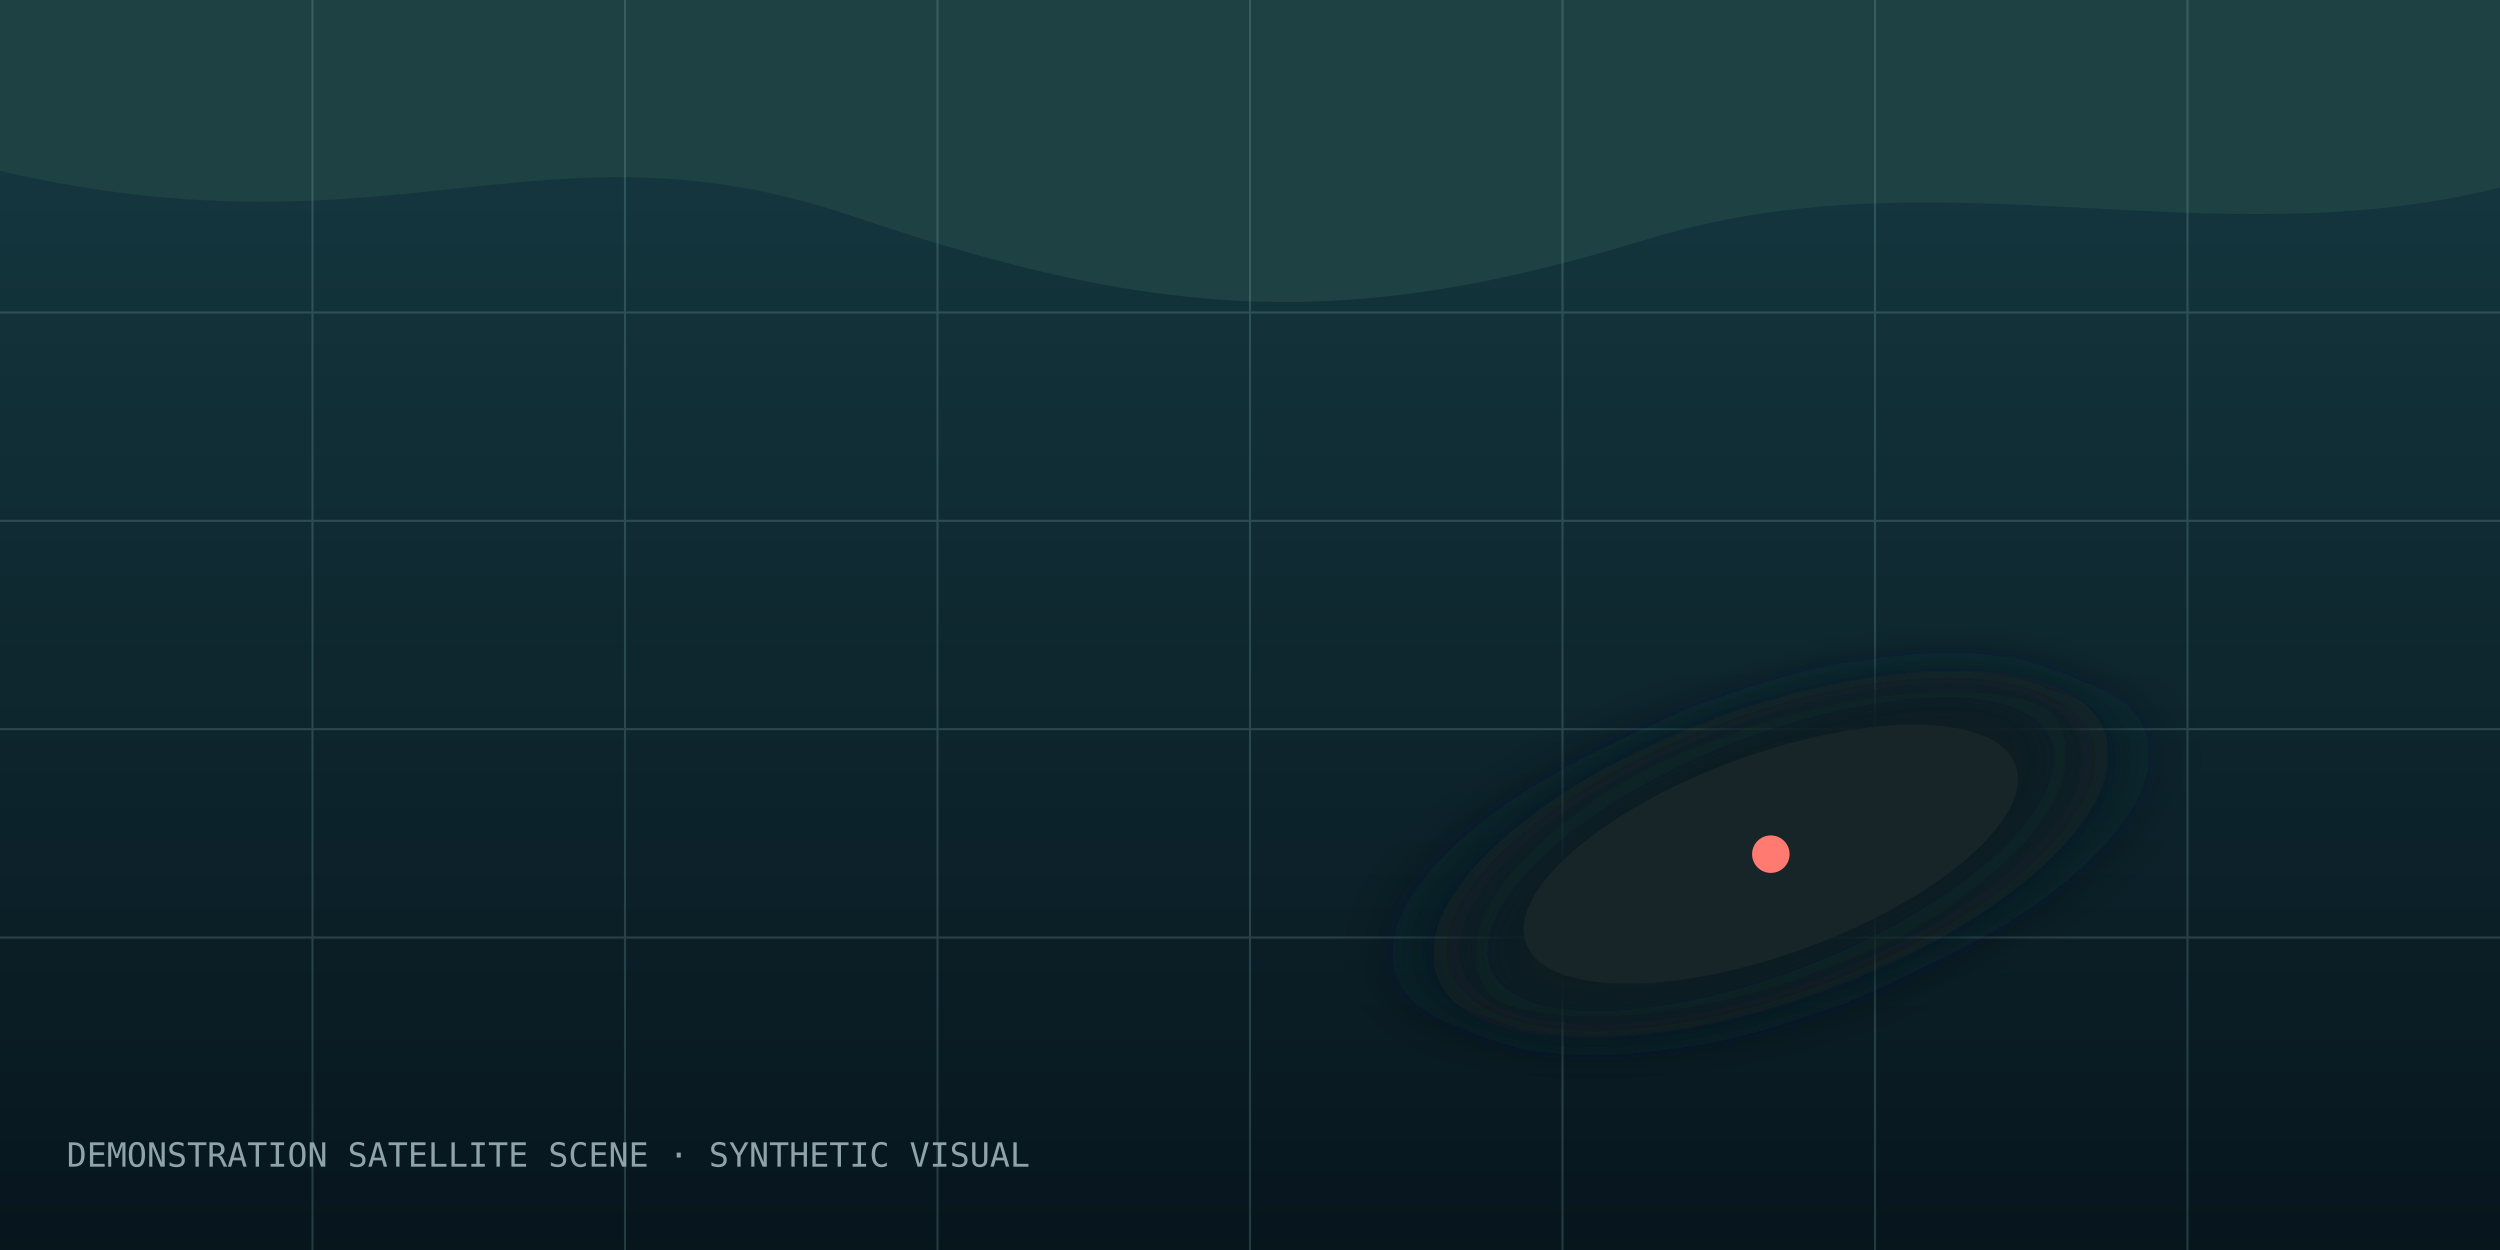
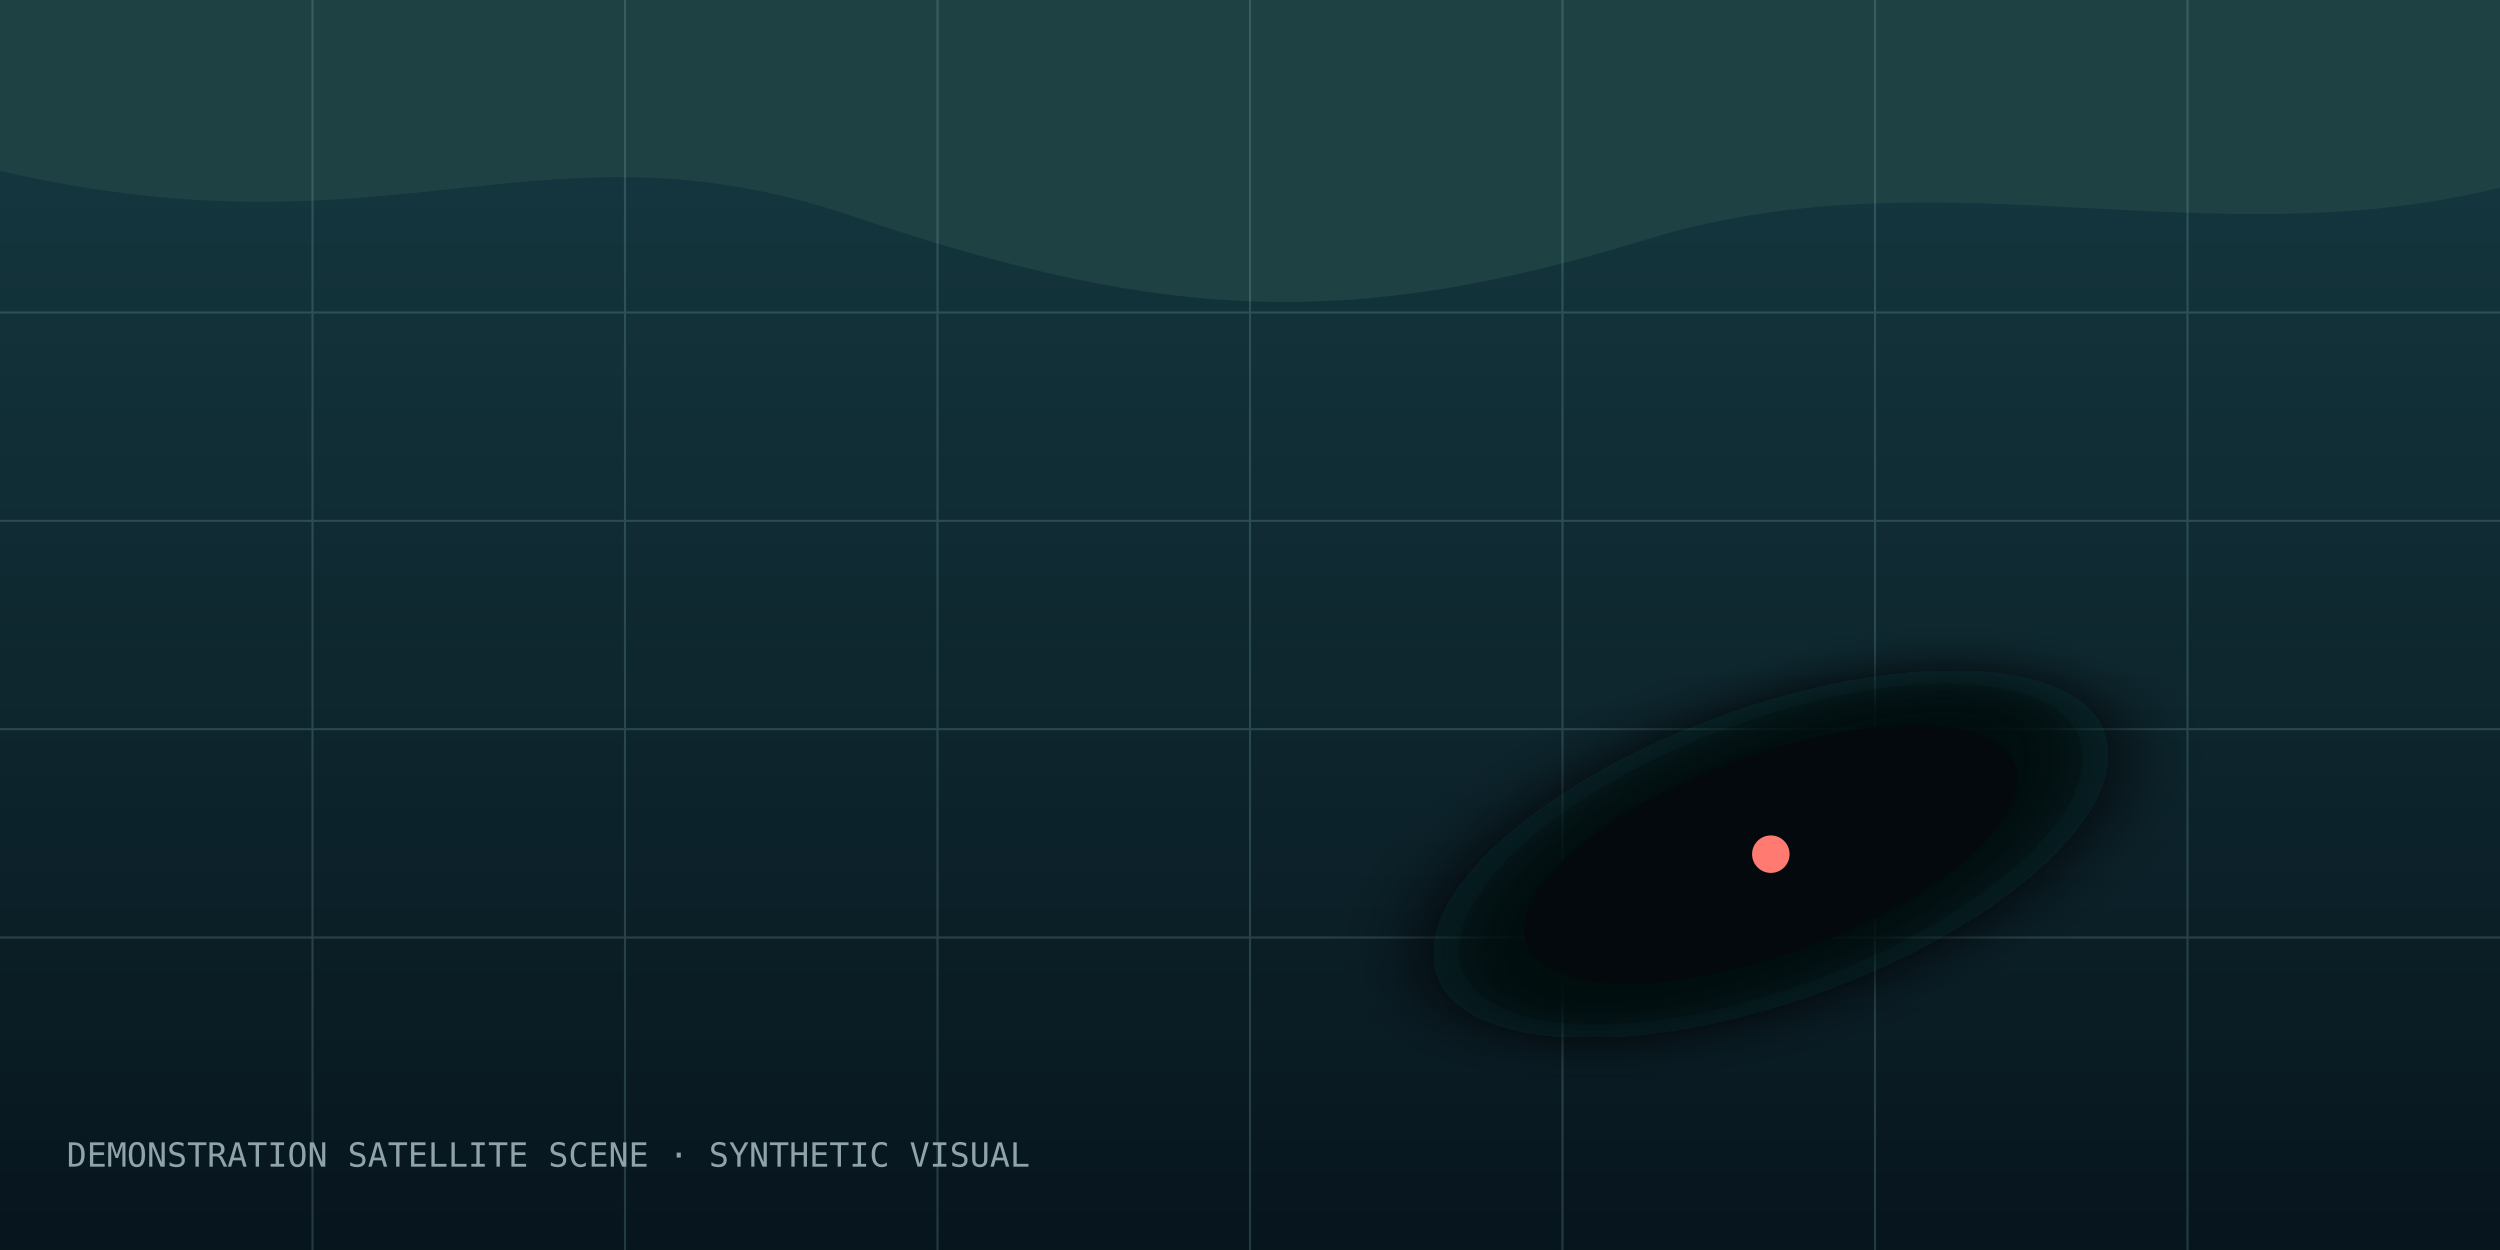
- <svg xmlns="http://www.w3.org/2000/svg" viewBox="0 0 1200 600">
+ <svg xmlns="http://www.w3.org/2000/svg" width="1200" height="600" viewBox="0 0 1200 600">
  <defs>
    <linearGradient id="sea" x2="0" y2="1">
      <stop stop-color="#163b43" />
      <stop offset="1" stop-color="#07151d" />
    </linearGradient>
    <filter id="blur">
      <feGaussianBlur stdDeviation="18" />
    </filter>
  </defs>
  <rect width="1200" height="600" fill="url(#sea)" />
  <path d="M0 0H1200V90C1060 125 930 72 790 115S560 155 410 104 190 126 0 82Z" fill="#1e4244" />
  <g opacity=".22" stroke="#8bc1c0">
    <path d="M0 150h1200M0 250h1200M0 350h1200M0 450h1200" />
    <path d="M150 0v600M300 0v600M450 0v600M600 0v600M750 0v600M900 0v600M1050 0v600" />
  </g>
-   <ellipse cx="850" cy="410" rx="170" ry="70" transform="rotate(-20 850 410)" fill="#111c20" filter="url(#blur)" opacity=".95" />
-   <ellipse cx="850" cy="410" rx="125" ry="48" transform="rotate(-20 850 410)" fill="#182528" />
+   <ellipse cx="850" cy="410" rx="170" ry="70" transform="rotate(-20 850 410)" fill="#020a0e" filter="url(#blur)" opacity=".95" />
+   <ellipse cx="850" cy="410" rx="125" ry="48" transform="rotate(-20 850 410)" fill="#03090c" />
  <circle cx="850" cy="410" r="9" fill="#ff7b72" />
  <text x="32" y="560" fill="#8fa3aa" font-family="monospace" font-size="16">DEMONSTRATION SATELLITE SCENE · SYNTHETIC VISUAL</text>
</svg>
